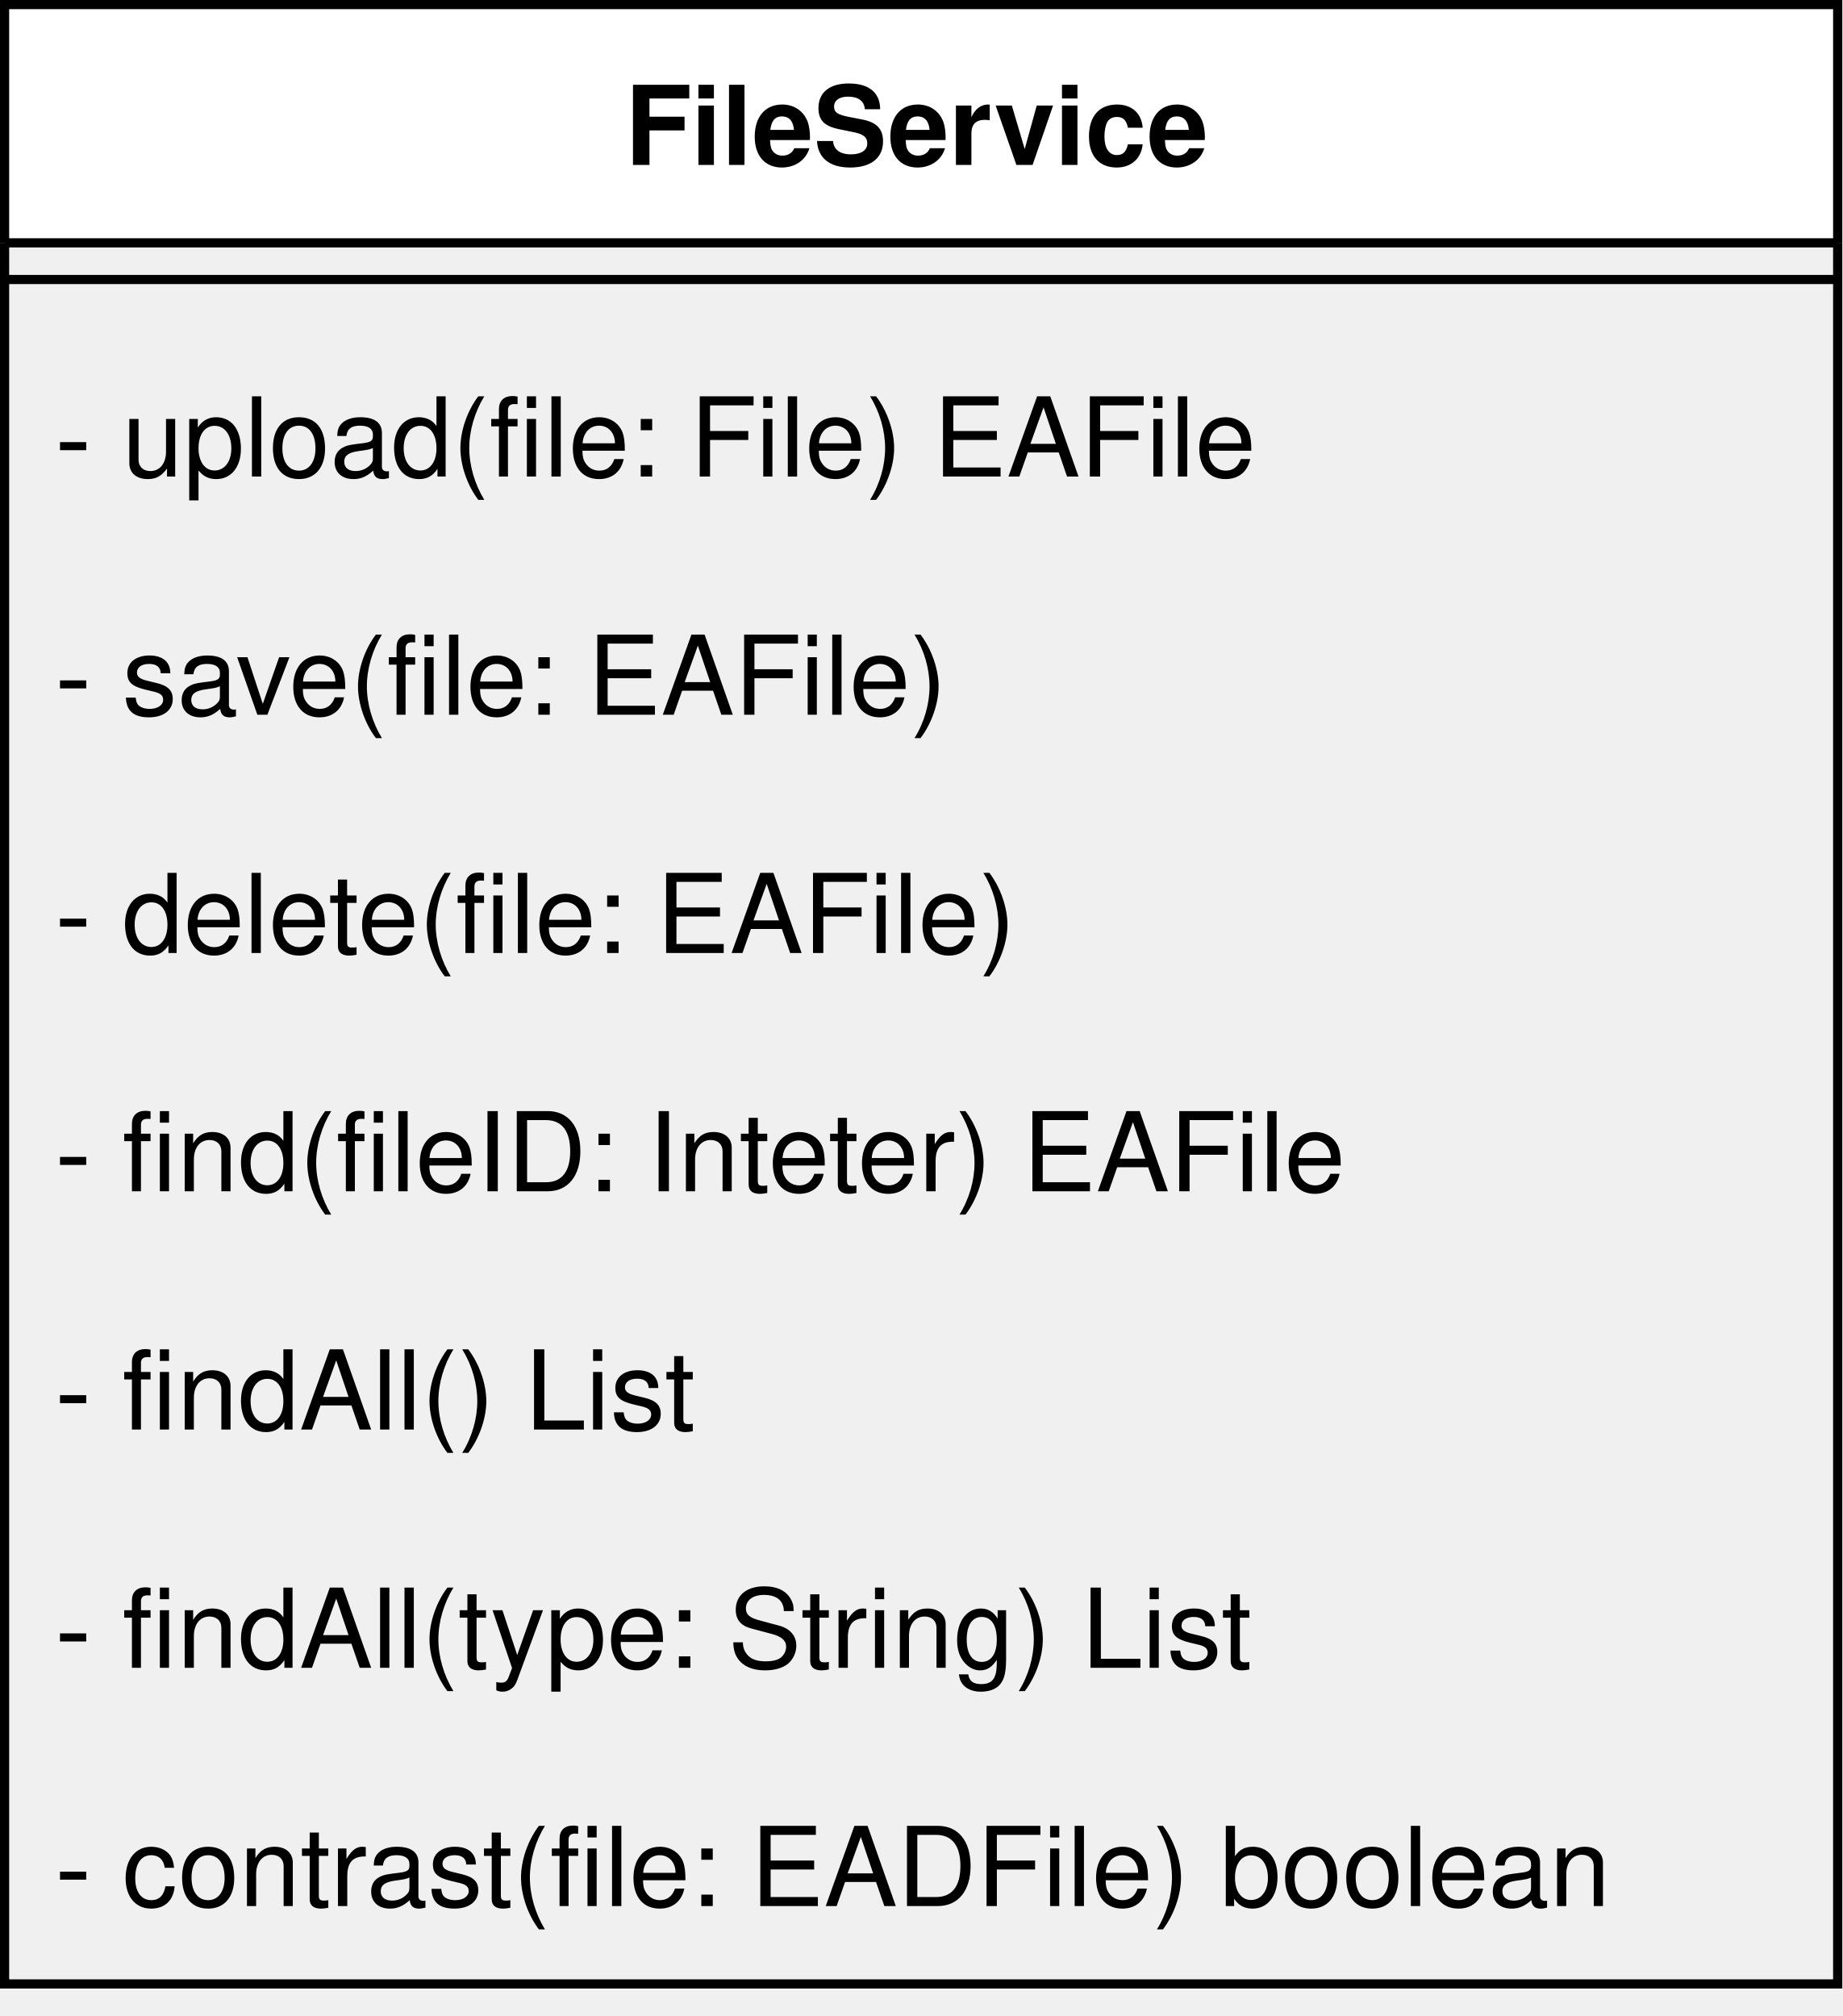
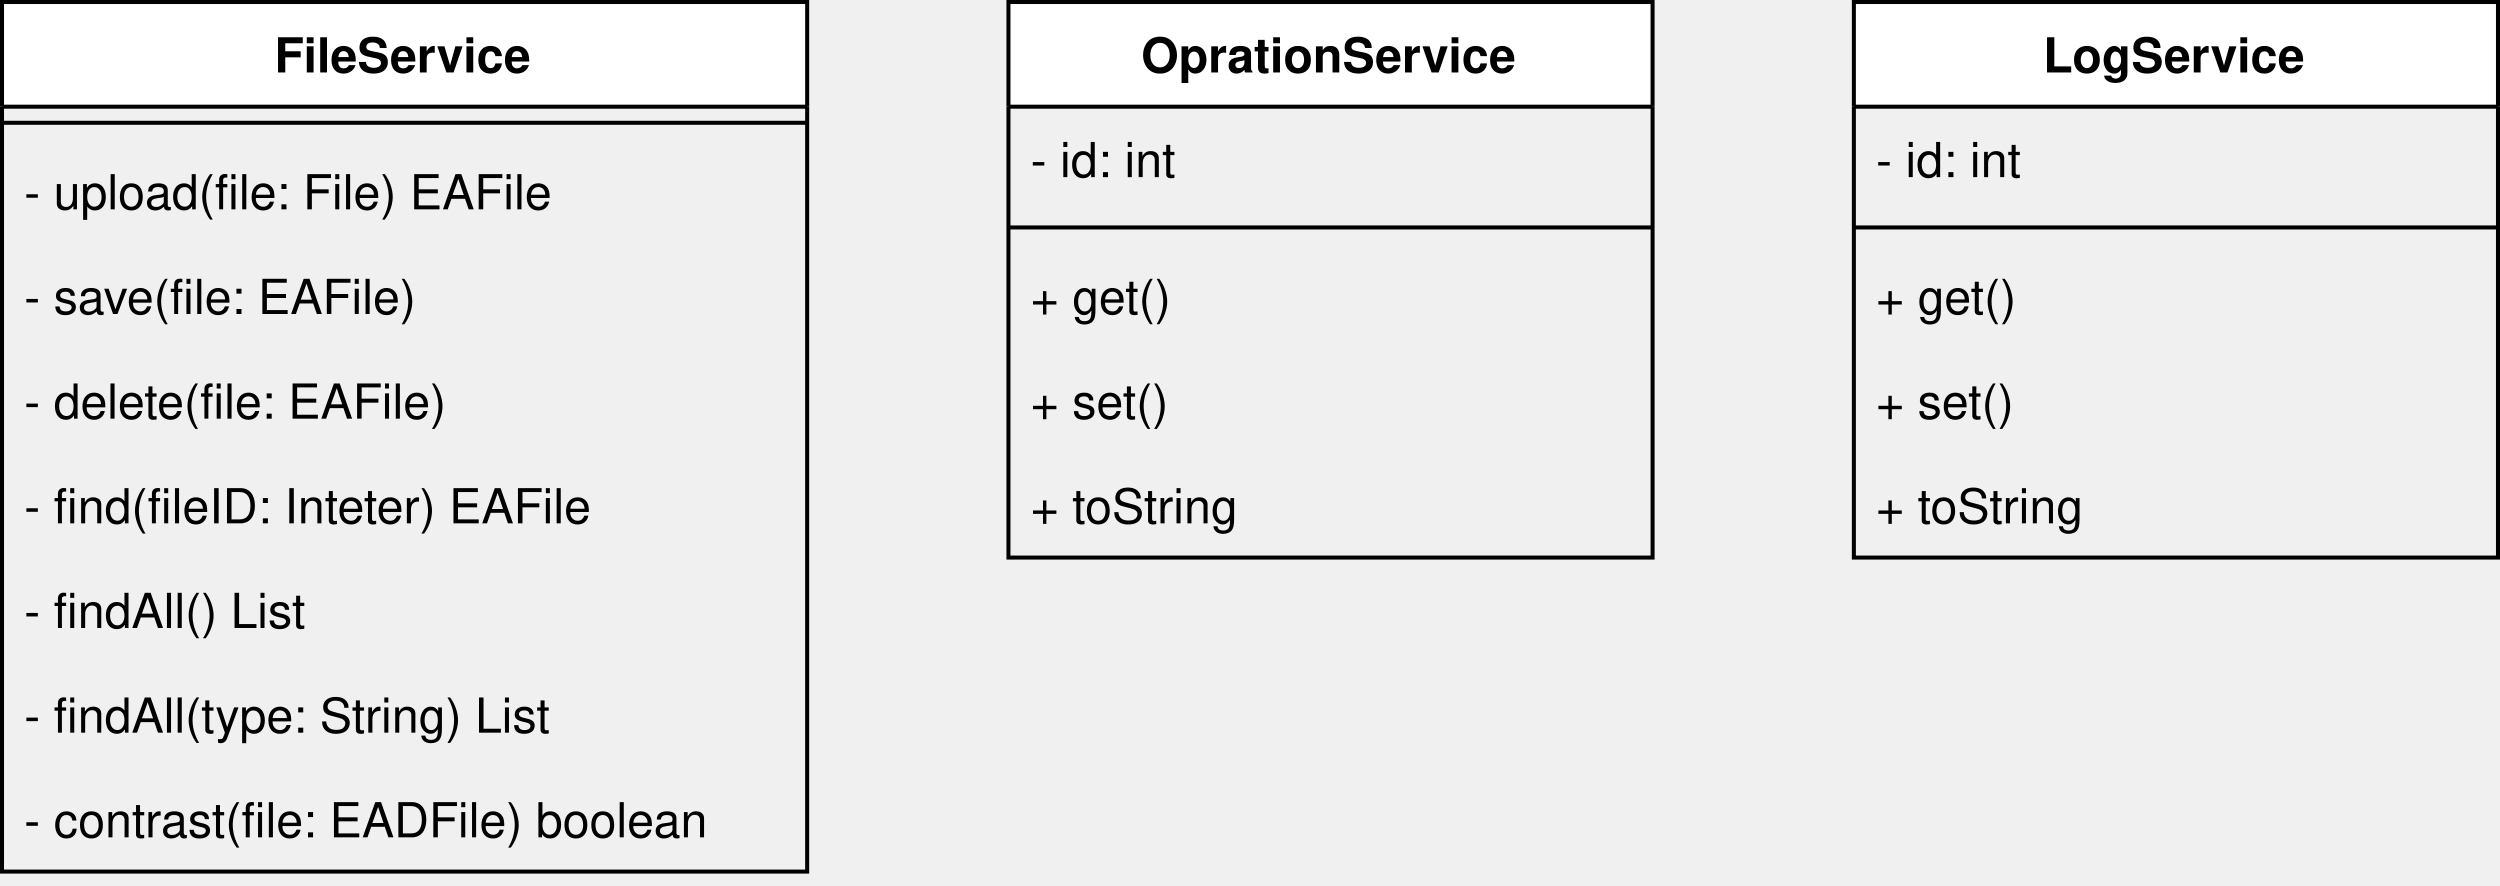
- <svg xmlns="http://www.w3.org/2000/svg" version="1.1" width="201px" height="220px" viewBox="-0.5 -0.5 201 220" content="&lt;mxfile host=&quot;app.diagrams.net&quot; modified=&quot;2021-08-08T09:22:00.305Z&quot; agent=&quot;5.0 (Windows NT 10.0; Win64; x64) AppleWebKit/537.36 (KHTML, like Gecko) Chrome/92.0.452.107 Safari/537.36 Edg/92.0.902.62&quot; etag=&quot;P9phH5Bna1gk9kSvcyPv&quot; version=&quot;14.9.5&quot; type=&quot;github&quot;&gt;&lt;diagram id=&quot;C5RBs43oDa-KdzZeNtuy&quot; name=&quot;Page-1&quot;&gt;7Zhdc6IwFIZ/jTPtRXcE1OqlH/1wV3e6a7fOXqYQIWPIYUP86q/vCQSQYnftThlvvJLz5iSY8z4hgYYzDLd3kkTBFDzKG3bT2zacUcO2Ldtp4o9WdqnSvu6lgi+ZZ5IKYcZeqBFNP3/FPBqXEhUAVywqiy4IQV1V0oiUsCmnLYCX7xoRn1aEmUt4VZ0zTwWp2rWvC/2eMj/I7mx1zPxCkiWbmcQB8WCzJzk3DWcoAVR6FW6HlOviZXWZj3dzPll27r7+iP+QX4Nvj9+frtLBbj/SJZ+CpEL999Cth7v1dDy9/f0IG7qa91pP93PTpbkmfGXqdcs4nVG5Zi4101a7rJbxhoWcCIwGCxBqZlosjAlnvsBrF/8ilSisqVQMbeibBgURqm7AuDchO1jpicSKuMssGgQg2QsOS7gZE5ulMkTZnVLGTPdEuYmqpDHmPGTVsd5IU7ItJU5IrIzgAuckitlzPo2QSJ+JASgFYdYLVsKjnolyCHTgcxLHWcOSKjcwgakqloBu32D4Dw+tHCxckRRCquQO+5lRWsavXTncFGDbTaMFe1DbVscsKLOY/HzkAhi8MMx8gJ/rCj8VaDhLgImVhGW+BHWtF4zzIXBAWkYCkqSMIk4X6gBDIfM8ngwWEZcJ/1EzNbqyCmWSdBw5hfLTlMFJrFREkdRtbRMnz5Q/QMwUAz2+THMHETChklK1B432KFGkGoLASRCW+EeRog3VJB1n9vurr2q2cdfuHOdutyZvuxVvrzBcRRyId4HmodhHQT8wLvH3pq+vKvZjUVRu/xu7P05A+hQpm92qmq0lwL4LnqzVALmh4gAAZaMHWNxh80tbW24PMbaK+GQUOK0j13hdS7x3EIOYrOkeBKn5l2f3P9n9zrFP+Lrct6onBG0/nhKpOgNQPwDdIzeB+gCwDgKwYCLdBMajFIAxnvvw5HfeCWpDwbLsU7Ngv8tCn/ML7f2EYQ3Ozn+y80731M63/uq82kVmH5gpiR6cSaiLhM6pj4OWc5AEF1/LJc6/dCQYZe8GzwCcEnHG4bNx6NV3PsSw+LaVtO19IXRuXgE=&lt;/diagram&gt;&lt;/mxfile&gt;" resource="https://app.diagrams.net/#HJDsen99%2FUML%2Fmain%2FFileService.svg">
+ <svg xmlns="http://www.w3.org/2000/svg" version="1.1" width="621px" height="220px" viewBox="-0.5 -0.5 621 220" content="&lt;mxfile host=&quot;app.diagrams.net&quot; modified=&quot;2021-08-08T09:29:03.419Z&quot; agent=&quot;5.0 (Windows NT 10.0; Win64; x64) AppleWebKit/537.36 (KHTML, like Gecko) Chrome/92.0.452.107 Safari/537.36 Edg/92.0.902.62&quot; etag=&quot;k2atevOOMiCmKAU82ZDH&quot; version=&quot;14.9.5&quot; type=&quot;github&quot;&gt;&lt;diagram id=&quot;C5RBs43oDa-KdzZeNtuy&quot; name=&quot;Page-1&quot;&gt;7ZpNc+I4EIZ/DVWZQ7awDQ4cA+Rrl+xml8xQc1RsYasi3F5ZfM2vn5YtQxw5E5jCIQedsNqSQP28Lb9W0fKG8/WNIGl8DyHlLbcdrlveqOW6juu18UNFNkWke9EvApFgoe60C0zYD6qDely0YCHNKh0lAJcsrQYDSBIayEqMCAGrarcZ8Oq3piSiRmASEG5GpyyUcRHtuRe7+C1lUVx+s+Pr9c1J2VmvJItJCKsXIe+q5Q0FgCyu5ush5Sp5ZV6md5spHz/7N3/+m/1Pvg7+evz723kx2fUhQ7ZLEDSRvz115+FmeX93f/39EVZ0Me13vt1O9ZD2kvCFztc143RCxZIFVC9bbspcZis25yTB1mAGiZzoOw62CWdRgtcB/kQqMLCkQjLEcKlvSEgxGsSMh2OygYVaSCZJ8Fy2BjEI9gOnJVzPibeF1Ipy/UqPiRqJ4TZGBc2wz0OZHedV6J6sKx3HJJM6EADnJM3Y03YZcyIilgxASpiXo2CRhDTUra0IVCPiJMvKG89UBrFu6KxiCuj6lQzfYehshYUVSWFOpdjgOD1LR/PaVJurnbDdto7FL0TtOr4uKF1M0XbmnWDwQmvmAP1cGPoxRMNZLphMCnjelqDK9YxxPgQOqJZRAnmnUkWczmSNhuYsDHk+WUoClkSPSlOjc2cXGecDR94u8p9Og5ejlESSgrbCxMkT5Q+QMclAzS+KvoMUWCLzVHUHre4ojwg5hAQXQVjOj6KKVlQpaT/Yb1efCVvTdf396PYaYtsz2J5jc5FyIOEZwsPgJQbUhvEFP68u1ZWBH5Mit/hf4T5cAcUuUoXdMWGrEODYGc9rNUbd0KRGAFXQA0zusP1HVyF3h9h2du2TqcDr7FnjTZV4v1YGGVnSFyIo4H+x9I9M3993h2+KvmM6BIUfXSKVVgDNC6C350OgOQE4tQKYsaR4CNyNCgHcoe9D52efBI1JwXHcU2vBfVMLl5yfKfZjhjmw5I9M3uudmnznl+TlJtXPgYkUyMAqoSkl+Ke2g45Xq4QAX8sFrr9iCUblu8ETAKcksXI4thz6J/eHXUMO/6SCqBdqe4r0SU+R3P67x0iOXyOi7WPo+Coyz5HO9Ri1k6h6slvHoVtHUZqHHC/VUm9s6yjPCu3hYRN4u+bLQi3epkraNX1Cy8XltiMqz+w5wdF515wUfXA5m68IBfDMAm8CeM3J0AcDN61fAVxC8RZomR+bed0R0AdD9w3oY4is1f+kVr/b/mxW37VW//jbRlGVn9fqe3Vm0Fr9I+E9tdX33nJ+1uo3wvvkVt97y/lZq98I8JNbfc90fdbqN8u8SauPzd3fVvN7L/786139BA==&lt;/diagram&gt;&lt;/mxfile&gt;" resource="https://app.diagrams.net/#HJDsen99%2FUML%2Fmain%2FFileService.svg">
  <defs>
    <clipPath id="mx-clip-4-39-192-26-0">
      <rect x="4" y="39" width="192" height="26" />
    </clipPath>
    <clipPath id="mx-clip-4-65-192-26-0">
      <rect x="4" y="65" width="192" height="26" />
    </clipPath>
    <clipPath id="mx-clip-4-91-192-26-0">
      <rect x="4" y="91" width="192" height="26" />
    </clipPath>
    <clipPath id="mx-clip-4-117-192-26-0">
      <rect x="4" y="117" width="192" height="26" />
    </clipPath>
    <clipPath id="mx-clip-4-143-192-26-0">
      <rect x="4" y="143" width="192" height="26" />
    </clipPath>
    <clipPath id="mx-clip-4-169-192-26-0">
      <rect x="4" y="169" width="192" height="26" />
    </clipPath>
    <clipPath id="mx-clip-4-195-192-26-0">
      <rect x="4" y="195" width="192" height="26" />
+     </clipPath>
+     <clipPath id="mx-clip-254-31-152-26-0">
+       <rect x="254" y="31" width="152" height="26" />
+     </clipPath>
+     <clipPath id="mx-clip-254-65-152-26-0">
+       <rect x="254" y="65" width="152" height="26" />
+     </clipPath>
+     <clipPath id="mx-clip-254-91-152-26-0">
+       <rect x="254" y="91" width="152" height="26" />
+     </clipPath>
+     <clipPath id="mx-clip-254-117-152-26-0">
+       <rect x="254" y="117" width="152" height="26" />
+     </clipPath>
+     <clipPath id="mx-clip-464-31-152-26-0">
+       <rect x="464" y="31" width="152" height="26" />
+     </clipPath>
+     <clipPath id="mx-clip-464-65-152-26-0">
+       <rect x="464" y="65" width="152" height="26" />
+     </clipPath>
+     <clipPath id="mx-clip-464-91-152-26-0">
+       <rect x="464" y="91" width="152" height="26" />
+     </clipPath>
+     <clipPath id="mx-clip-464-117-152-26-0">
+       <rect x="464" y="117" width="152" height="26" />
    </clipPath>
  </defs>
  <g>
    <path d="M 0 26 L 0 0 L 200 0 L 200 26" fill="#ffffff" stroke="#000000" stroke-miterlimit="10" pointer-events="all" />
    <path d="M 0 26 L 0 216 L 200 216 L 200 26" fill="none" stroke="#000000" stroke-miterlimit="10" pointer-events="none" />
    <path d="M 0 26 L 200 26" fill="none" stroke="#000000" stroke-miterlimit="10" pointer-events="none" />
    <g fill="#000000" font-family="Helvetica" font-weight="bold" pointer-events="none" text-anchor="middle" font-size="12px">
      <text x="99.5" y="17.5">FileService</text>
    </g>
    <path d="M 0 30 L 200 30" fill="none" stroke="#000000" stroke-miterlimit="10" pointer-events="none" />
    <g fill="#000000" font-family="Helvetica" pointer-events="none" clip-path="url(#mx-clip-4-39-192-26-0)" font-size="12px">
      <text x="5.5" y="51.5">- upload(file: File) EAFile</text>
    </g>
    <g fill="#000000" font-family="Helvetica" pointer-events="none" clip-path="url(#mx-clip-4-65-192-26-0)" font-size="12px">
      <text x="5.5" y="77.5">- save(file: EAFile)</text>
    </g>
    <g fill="#000000" font-family="Helvetica" pointer-events="none" clip-path="url(#mx-clip-4-91-192-26-0)" font-size="12px">
      <text x="5.5" y="103.5">- delete(file: EAFile)</text>
    </g>
    <g fill="#000000" font-family="Helvetica" pointer-events="none" clip-path="url(#mx-clip-4-117-192-26-0)" font-size="12px">
      <text x="5.5" y="129.5">- find(fileID: Inteter) EAFile</text>
    </g>
    <g fill="#000000" font-family="Helvetica" pointer-events="none" clip-path="url(#mx-clip-4-143-192-26-0)" font-size="12px">
      <text x="5.5" y="155.5">- findAll() List</text>
    </g>
    <g fill="#000000" font-family="Helvetica" pointer-events="none" clip-path="url(#mx-clip-4-169-192-26-0)" font-size="12px">
      <text x="5.5" y="181.5">- findAll(type: String) List</text>
    </g>
    <g fill="#000000" font-family="Helvetica" pointer-events="none" clip-path="url(#mx-clip-4-195-192-26-0)" font-size="12px">
      <text x="5.5" y="207.5">- contrast(file: EADFile) boolean</text>
    </g>
+     <path d="M 250 26 L 250 0 L 410 0 L 410 26" fill="#ffffff" stroke="#000000" stroke-miterlimit="10" pointer-events="none" />
+     <path d="M 250 26 L 250 138 L 410 138 L 410 26" fill="none" stroke="#000000" stroke-miterlimit="10" pointer-events="none" />
+     <path d="M 250 26 L 410 26" fill="none" stroke="#000000" stroke-miterlimit="10" pointer-events="none" />
+     <g fill="#000000" font-family="Helvetica" font-weight="bold" pointer-events="none" text-anchor="middle" font-size="12px">
+       <text x="329.5" y="17.5">OprationService</text>
+     </g>
+     <g fill="#000000" font-family="Helvetica" pointer-events="none" clip-path="url(#mx-clip-254-31-152-26-0)" font-size="12px">
+       <text x="255.5" y="43.5">- id: int</text>
+     </g>
+     <path d="M 250 56 L 410 56" fill="none" stroke="#000000" stroke-miterlimit="10" pointer-events="none" />
+     <g fill="#000000" font-family="Helvetica" pointer-events="none" clip-path="url(#mx-clip-254-65-152-26-0)" font-size="12px">
+       <text x="255.5" y="77.5">+ get()</text>
+     </g>
+     <g fill="#000000" font-family="Helvetica" pointer-events="none" clip-path="url(#mx-clip-254-91-152-26-0)" font-size="12px">
+       <text x="255.5" y="103.5">+ set()</text>
+     </g>
+     <g fill="#000000" font-family="Helvetica" pointer-events="none" clip-path="url(#mx-clip-254-117-152-26-0)" font-size="12px">
+       <text x="255.5" y="129.5">+ toString</text>
+     </g>
+     <path d="M 460 26 L 460 0 L 620 0 L 620 26" fill="#ffffff" stroke="#000000" stroke-miterlimit="10" pointer-events="none" />
+     <path d="M 460 26 L 460 138 L 620 138 L 620 26" fill="none" stroke="#000000" stroke-miterlimit="10" pointer-events="none" />
+     <path d="M 460 26 L 620 26" fill="none" stroke="#000000" stroke-miterlimit="10" pointer-events="none" />
+     <g fill="#000000" font-family="Helvetica" font-weight="bold" pointer-events="none" text-anchor="middle" font-size="12px">
+       <text x="539.5" y="17.5">LogService</text>
+     </g>
+     <g fill="#000000" font-family="Helvetica" pointer-events="none" clip-path="url(#mx-clip-464-31-152-26-0)" font-size="12px">
+       <text x="465.5" y="43.5">- id: int</text>
+     </g>
+     <path d="M 460 56 L 620 56" fill="none" stroke="#000000" stroke-miterlimit="10" pointer-events="none" />
+     <g fill="#000000" font-family="Helvetica" pointer-events="none" clip-path="url(#mx-clip-464-65-152-26-0)" font-size="12px">
+       <text x="465.5" y="77.5">+ get()</text>
+     </g>
+     <g fill="#000000" font-family="Helvetica" pointer-events="none" clip-path="url(#mx-clip-464-91-152-26-0)" font-size="12px">
+       <text x="465.5" y="103.5">+ set()</text>
+     </g>
+     <g fill="#000000" font-family="Helvetica" pointer-events="none" clip-path="url(#mx-clip-464-117-152-26-0)" font-size="12px">
+       <text x="465.5" y="129.5">+ toString</text>
+     </g>
  </g>
</svg>
